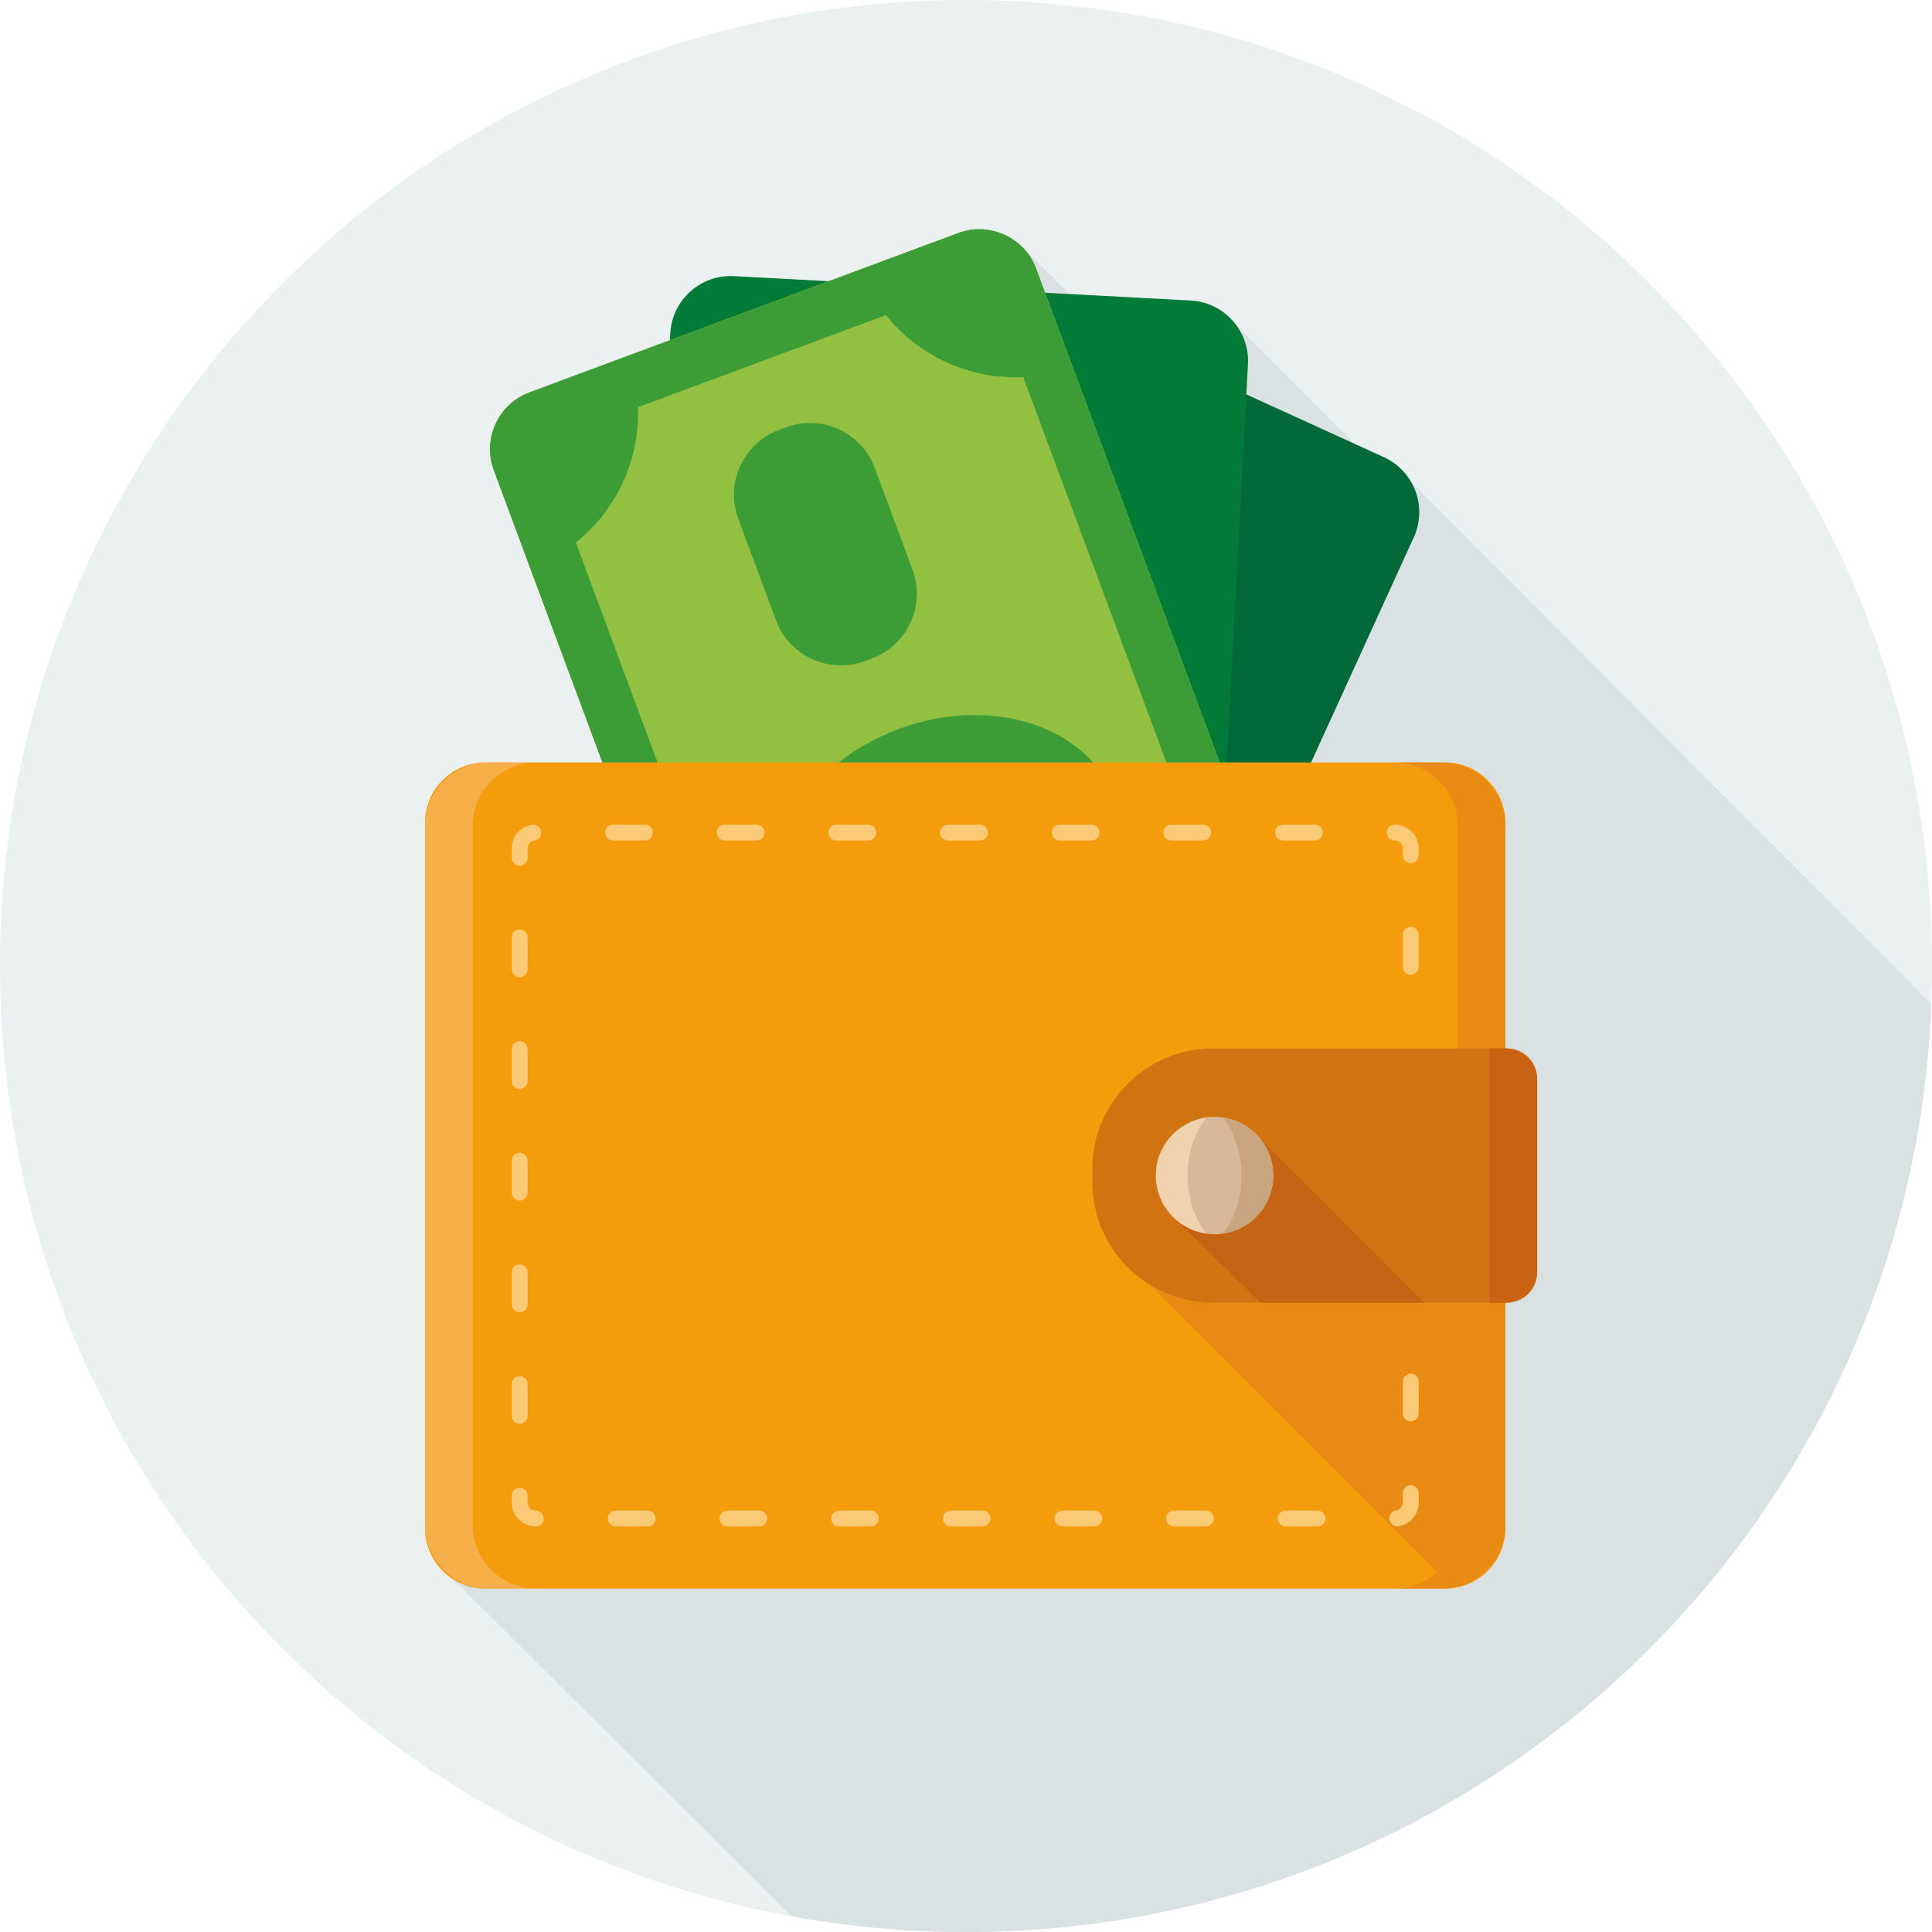
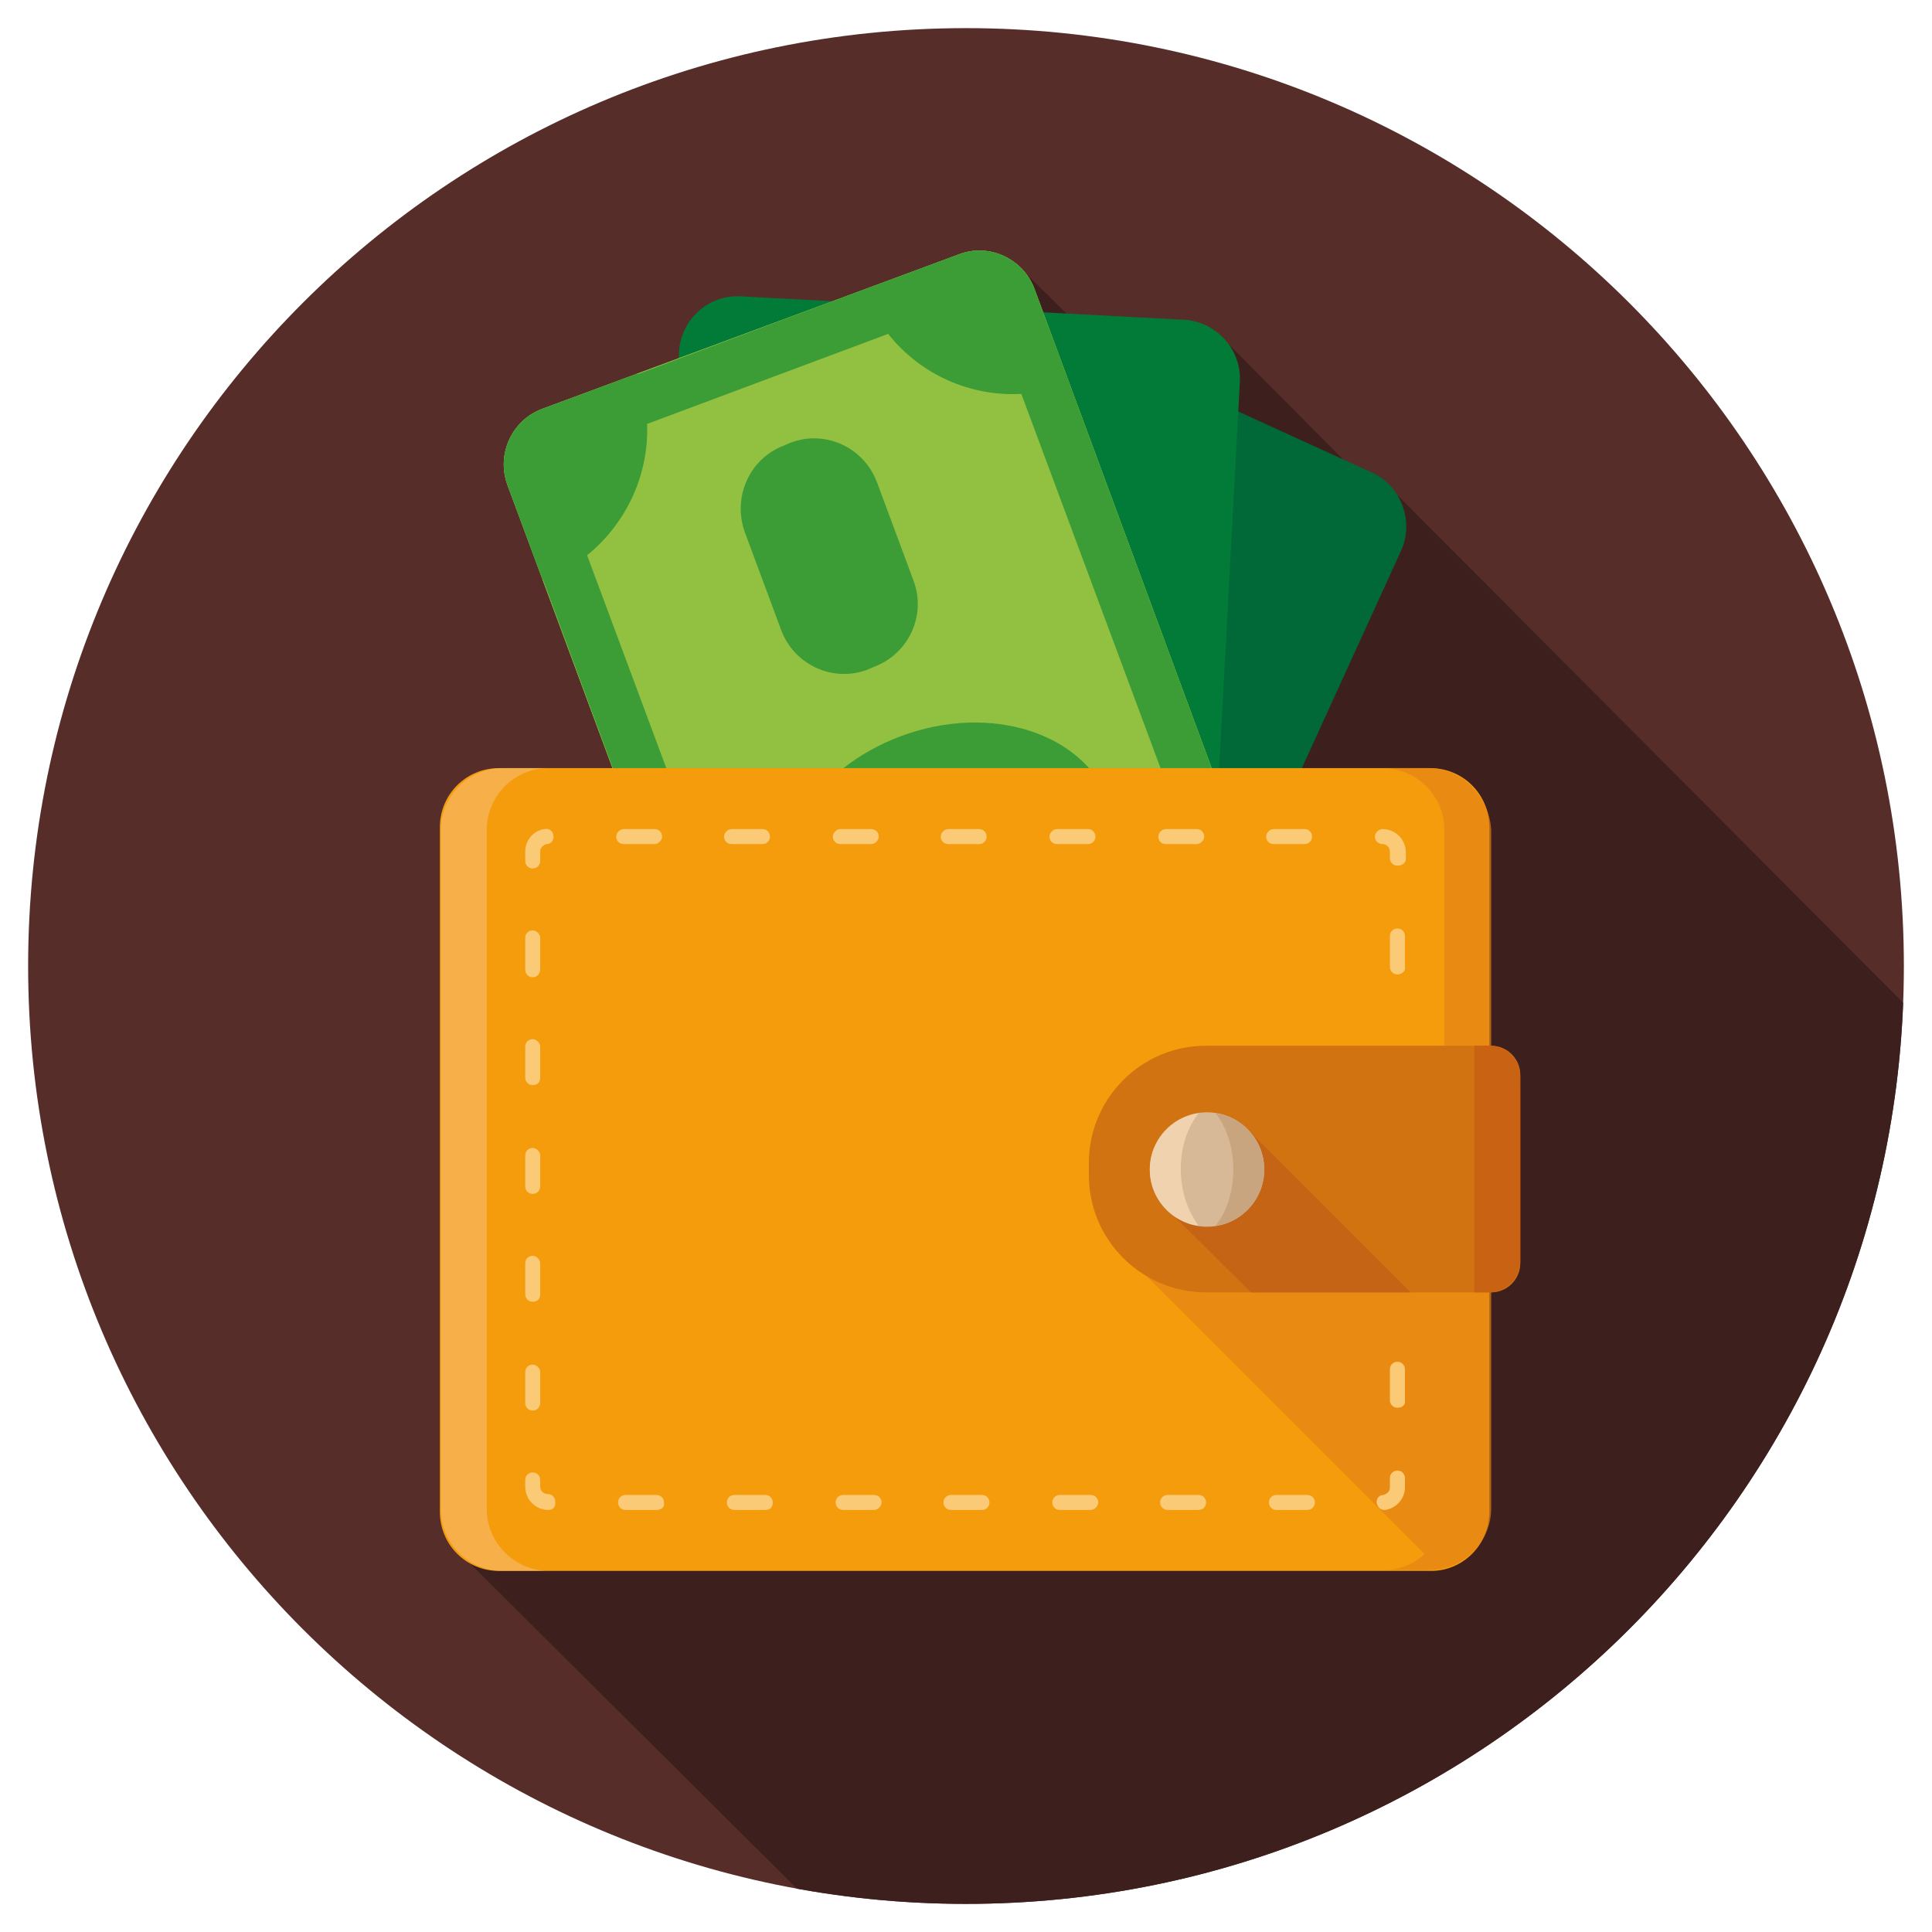
- <svg xmlns="http://www.w3.org/2000/svg" xmlns:xlink="http://www.w3.org/1999/xlink" enable-background="new 0 0 128 128" version="1.1" viewBox="0 0 128 128" xml:space="preserve">
-   <g id="Layer_1">
-     <rect fill="#F4F5F5" height="1520" opacity="0" width="727.938" x="-219.984" y="-541" />
-   </g>
+ <svg xmlns="http://www.w3.org/2000/svg" xmlns:xlink="http://www.w3.org/1999/xlink" version="1.1" id="Warstwa_1" x="0px" y="0px" viewBox="0 0 206 206" style="enable-background:new 0 0 206 206;" xml:space="preserve">
+   <style type="text/css">
+ 	.st0{fill:#562D29;}
+ 	.st1{clip-path:url(#SVGID_2_);fill:#3D1F1D;}
+ 	.st2{fill:#016938;}
+ 	.st3{fill:#027B38;}
+ 	.st4{fill:#89BC49;}
+ 	.st5{fill:#92C142;}
+ 	.st6{clip-path:url(#SVGID_4_);}
+ 	.st7{fill:#3C9C36;}
+ 	.st8{fill:#F49C0B;}
+ 	.st9{opacity:0.67;fill:#E48316;enable-background:new    ;}
+ 	.st10{fill:#FBCA76;}
+ 	.st11{opacity:0.5;fill:#F9C187;enable-background:new    ;}
+ 	.st12{fill:#D17311;}
+ 	.st13{clip-path:url(#SVGID_6_);fill:#CA6213;}
+ 	.st14{clip-path:url(#SVGID_8_);fill:#C56415;}
+ 	.st15{fill:#D8B997;}
+ 	.st16{fill:#F1D2AE;}
+ 	.st17{fill:#C8A57E;}
+ </style>
  <g id="Layer_2">
    <g>
-       <circle cx="64" cy="64" fill="#EBF0F1" r="64" />
+       <circle class="st0" cx="103" cy="103" r="100" />
      <g>
-         <defs>
-           <circle cx="64" cy="64" id="SVGID_23_" r="64" />
-         </defs>
-         <clipPath id="SVGID_2_">
-           <use overflow="visible" xlink:href="#SVGID_23_" />
-         </clipPath>
-         <polygon clip-path="url(#SVGID_2_)" fill="#D9E1E2" points="29.315,103.933 53.5,127.998 128,127.998 128,66.557 93.499,31.955      91.417,31.083 81.866,21.489 74.667,23.25 67.718,16.363 45.61,59.233    " />
+         <g>
+           <defs>
+             <circle id="SVGID_1_" cx="103" cy="103" r="100" />
+           </defs>
+           <clipPath id="SVGID_2_">
+             <use xlink:href="#SVGID_1_" style="overflow:visible;" />
+           </clipPath>
+           <polygon class="st1" points="48.8,165.4 86.6,203 203,203 203,107 149.1,52.9 145.8,51.6 130.9,36.6 119.7,39.3 108.8,28.6       74.3,95.6     " />
+         </g>
      </g>
      <g>
-         <path d="M58.799,19.683L30.021,82.768c-0.913,2.002-0.023,4.386,1.979,5.299l27.592,12.587     c2.002,0.913,4.386,0.023,5.299-1.979L93.67,35.591c0.913-2.002,0.023-4.386-1.979-5.299L64.099,17.704     C62.097,16.791,59.713,17.682,58.799,19.683z" fill="#016938" />
-         <path d="M44.408,22.075l-3.698,69.24c-0.117,2.197,1.584,4.09,3.781,4.208l30.284,1.617     c2.197,0.117,4.09-1.584,4.208-3.781l3.698-69.24c0.117-2.197-1.584-4.09-3.781-4.208l-30.284-1.617     C46.419,18.177,44.526,19.879,44.408,22.075z" fill="#027B38" />
-         <path d="M32.715,31.142L56.865,96.14c0.766,2.062,3.08,3.123,5.143,2.356l28.429-10.562     c2.062-0.766,3.123-3.08,2.356-5.143L68.643,17.794c-0.766-2.062-3.08-3.123-5.143-2.356L35.072,26     C33.01,26.766,31.949,29.08,32.715,31.142z" fill="#89BC49" />
-         <path d="M32.715,31.142L56.865,96.14c0.766,2.062,3.08,3.123,5.143,2.356l28.429-10.562     c2.062-0.766,3.123-3.08,2.356-5.143L68.643,17.794c-0.766-2.062-3.08-3.123-5.143-2.356L35.072,26     C33.01,26.766,31.949,29.08,32.715,31.142z" fill="#92C142" />
+         <path class="st2" d="M94.9,33.8l-45,98.6c-1.4,3.1,0,6.9,3.1,8.3l43.1,19.7c3.1,1.4,6.9,0,8.3-3.1l45-98.6c1.4-3.1,0-6.9-3.1-8.3     l-43.1-19.7C100,29.2,96.3,30.6,94.9,33.8z" />
+         <path class="st3" d="M72.4,37.5l-5.8,108.2c-0.2,3.4,2.5,6.4,5.9,6.6l47.3,2.5c3.4,0.2,6.4-2.5,6.6-5.9l5.8-108.2     c0.2-3.4-2.5-6.4-5.9-6.6L79,31.6C75.5,31.4,72.6,34.1,72.4,37.5z" />
+         <path class="st4" d="M54.1,51.7l37.7,101.6c1.2,3.2,4.8,4.9,8,3.7l44.4-16.5c3.2-1.2,4.9-4.8,3.7-8L110.3,30.8     c-1.2-3.2-4.8-4.9-8-3.7L57.8,43.6C54.6,44.8,52.9,48.4,54.1,51.7z" />
+         <path class="st5" d="M54.1,51.7l37.7,101.6c1.2,3.2,4.8,4.9,8,3.7l44.4-16.5c3.2-1.2,4.9-4.8,3.7-8L110.3,30.8     c-1.2-3.2-4.8-4.9-8-3.7L57.8,43.6C54.6,44.8,52.9,48.4,54.1,51.7z" />
+         <g>
+           <g>
+             <defs>
+               <path id="SVGID_3_" d="M54.1,51.7l37.7,101.6c1.2,3.2,4.8,4.9,8,3.7l44.4-16.5c3.2-1.2,4.9-4.8,3.7-8L110.3,30.8        c-1.2-3.2-4.8-4.9-8-3.7L57.8,43.6C54.6,44.8,52.9,48.4,54.1,51.7z" />
+             </defs>
+             <clipPath id="SVGID_4_">
+               <use xlink:href="#SVGID_3_" style="overflow:visible;" />
+             </clipPath>
+             <g class="st6">
+               <path class="st7" d="M67.5,38.7c0.2,0.4,0.4,0.8,0.5,1.2v0L92,30.9c0,0,0,0,0,0c-0.2-0.4-0.3-0.8-0.4-1.2l17.6-6.5l6.4,17.1        c-0.4,0.2-0.9,0.4-1.4,0.6l30.2,81.2c0.5-0.2,1-0.3,1.4-0.4l7.3,19.6l-17.2,6.4c-0.7-1.1-1.3-2.2-1.8-3.5v0l-24.1,8.9        c0,0,0,0,0,0c0.5,1.2,0.8,2.5,0.9,3.8l-16.6,6.2l-7.3-19.6c0.3-0.1,0.7-0.3,1-0.4L57.9,61.8c-0.3,0.1-0.7,0.2-1,0.3L50.5,45        L67.5,38.7z M62.6,59.2L93.4,142c5.4-0.2,10.6,2.2,14,6.4l25.7-9.5c-0.2-5.5,2.2-10.8,6.6-14.1L108.9,42        c-5.5,0.3-10.8-2.1-14.2-6.4L69,45.2C69.2,50.6,66.8,55.8,62.6,59.2z" />
+             </g>
+           </g>
+         </g>
+         <ellipse transform="matrix(0.9374 -0.3483 0.3483 0.9374 -25.7185 40.9567)" class="st7" cx="101.1" cy="92" rx="18.4" ry="14.4" />
+         <path class="st7" d="M79.4,56.7l3.9,10.5c1.4,3.7,5.5,5.6,9.2,4.2l0.7-0.3c3.7-1.4,5.6-5.5,4.2-9.2l-3.9-10.5     c-1.4-3.7-5.5-5.6-9.2-4.2l-0.7,0.3C79.9,48.9,78.1,53,79.4,56.7z" />
+         <path class="st7" d="M103.8,122.3l3.9,10.5c1.4,3.7,5.5,5.6,9.2,4.2l0.7-0.3c3.7-1.4,5.6-5.5,4.2-9.2l-3.9-10.5     c-1.4-3.7-5.5-5.6-9.2-4.2l-0.7,0.3C104.3,114.4,102.4,118.6,103.8,122.3z" />
+       </g>
+       <path class="st8" d="M152.6,167.5H53.2c-3.5,0-6.3-2.8-6.3-6.3v-73c0-3.5,2.8-6.3,6.3-6.3h99.3c3.5,0,6.3,2.8,6.3,6.3v73    C158.8,164.7,156,167.5,152.6,167.5z" />
+       <path class="st9" d="M152.3,81.9h-4.9c3.6,0,6.6,2.9,6.6,6.6v47.6l-34.8-3.1l32.7,32.7c-1.2,1.1-2.7,1.7-4.4,1.7h4.9    c3.6,0,6.6-2.9,6.6-6.6V88.5C158.8,84.9,155.9,81.9,152.3,81.9z" />
+       <path class="st10" d="M139.4,161h-3.3c-0.5,0-0.8-0.4-0.8-0.8c0-0.5,0.4-0.8,0.8-0.8h3.3c0.5,0,0.8,0.4,0.8,0.8    C140.2,160.7,139.8,161,139.4,161z M127.8,161h-3.3c-0.5,0-0.8-0.4-0.8-0.8c0-0.5,0.4-0.8,0.8-0.8h3.3c0.5,0,0.8,0.4,0.8,0.8    S128.3,161,127.8,161z M116.3,161H113c-0.5,0-0.8-0.4-0.8-0.8c0-0.5,0.4-0.8,0.8-0.8h3.3c0.5,0,0.8,0.4,0.8,0.8    S116.7,161,116.3,161z M104.7,161h-3.3c-0.5,0-0.8-0.4-0.8-0.8c0-0.5,0.4-0.8,0.8-0.8h3.3c0.5,0,0.8,0.4,0.8,0.8    S105.2,161,104.7,161z M93.2,161h-3.3c-0.5,0-0.8-0.4-0.8-0.8c0-0.5,0.4-0.8,0.8-0.8h3.3c0.5,0,0.8,0.4,0.8,0.8S93.6,161,93.2,161    z M81.6,161h-3.3c-0.5,0-0.8-0.4-0.8-0.8c0-0.5,0.4-0.8,0.8-0.8h3.3c0.5,0,0.8,0.4,0.8,0.8C82.4,160.7,82.1,161,81.6,161z M70,161    h-3.3c-0.5,0-0.8-0.4-0.8-0.8c0-0.5,0.4-0.8,0.8-0.8H70c0.5,0,0.8,0.4,0.8,0.8C70.9,160.7,70.5,161,70,161z M58.5,161L58.5,161    c-1.4,0-2.5-1.1-2.5-2.5v-0.7c0-0.5,0.4-0.8,0.8-0.8c0.5,0,0.8,0.4,0.8,0.8v0.7c0,0.5,0.4,0.8,0.8,0.8c0.5,0,0.8,0.4,0.8,0.8    C59.3,160.7,58.9,161,58.5,161z M147.6,161c-0.4,0-0.7-0.3-0.8-0.7c-0.1-0.4,0.2-0.9,0.7-0.9c0.4-0.1,0.7-0.4,0.7-0.8v-1    c0-0.5,0.4-0.8,0.8-0.8c0.5,0,0.8,0.4,0.8,0.8v1c0,1.2-0.9,2.2-2.1,2.4C147.7,161,147.7,161,147.6,161z M56.8,150.4    c-0.5,0-0.8-0.4-0.8-0.8v-3.3c0-0.5,0.4-0.8,0.8-0.8s0.8,0.4,0.8,0.8v3.3C57.6,150,57.3,150.4,56.8,150.4z M149,150.1    c-0.5,0-0.8-0.4-0.8-0.8V146c0-0.5,0.4-0.8,0.8-0.8c0.5,0,0.8,0.4,0.8,0.8v3.3C149.9,149.8,149.5,150.1,149,150.1z M56.8,138.8    c-0.5,0-0.8-0.4-0.8-0.8v-3.3c0-0.5,0.4-0.8,0.8-0.8s0.8,0.4,0.8,0.8v3.3C57.6,138.5,57.3,138.8,56.8,138.8z M56.8,127.3    c-0.5,0-0.8-0.4-0.8-0.8v-3.3c0-0.5,0.4-0.8,0.8-0.8s0.8,0.4,0.8,0.8v3.3C57.6,126.9,57.3,127.3,56.8,127.3z M56.8,115.7    c-0.5,0-0.8-0.4-0.8-0.8v-3.3c0-0.5,0.4-0.8,0.8-0.8s0.8,0.4,0.8,0.8v3.3C57.6,115.4,57.3,115.7,56.8,115.7z M56.8,104.2    c-0.5,0-0.8-0.4-0.8-0.8V100c0-0.5,0.4-0.8,0.8-0.8s0.8,0.4,0.8,0.8v3.3C57.6,103.8,57.3,104.2,56.8,104.2z M149,103.9    c-0.5,0-0.8-0.4-0.8-0.8v-3.3c0-0.5,0.4-0.8,0.8-0.8c0.5,0,0.8,0.4,0.8,0.8v3.3C149.9,103.5,149.5,103.9,149,103.9z M56.8,92.6    c-0.5,0-0.8-0.4-0.8-0.8v-1c0-1.2,0.9-2.3,2.1-2.4c0.4-0.1,0.9,0.2,0.9,0.7c0.1,0.4-0.2,0.9-0.7,0.9c-0.4,0.1-0.7,0.4-0.7,0.8v1    C57.6,92.2,57.3,92.6,56.8,92.6z M149,92.3c-0.5,0-0.8-0.4-0.8-0.8v-0.7c0-0.5-0.4-0.8-0.8-0.8c-0.5,0-0.8-0.4-0.8-0.8    s0.4-0.8,0.8-0.8h0c1.4,0,2.5,1.1,2.5,2.5v0.7C149.9,92,149.5,92.3,149,92.3z M139.1,90h-3.3c-0.5,0-0.8-0.4-0.8-0.8    s0.4-0.8,0.8-0.8h3.3c0.5,0,0.8,0.4,0.8,0.8S139.6,90,139.1,90z M127.6,90h-3.3c-0.5,0-0.8-0.4-0.8-0.8s0.4-0.8,0.8-0.8h3.3    c0.5,0,0.8,0.4,0.8,0.8S128,90,127.6,90z M116,90h-3.3c-0.5,0-0.8-0.4-0.8-0.8s0.4-0.8,0.8-0.8h3.3c0.5,0,0.8,0.4,0.8,0.8    S116.5,90,116,90z M104.4,90h-3.3c-0.5,0-0.8-0.4-0.8-0.8s0.4-0.8,0.8-0.8h3.3c0.5,0,0.8,0.4,0.8,0.8S104.9,90,104.4,90z M92.9,90    h-3.3c-0.5,0-0.8-0.4-0.8-0.8s0.4-0.8,0.8-0.8h3.3c0.5,0,0.8,0.4,0.8,0.8S93.3,90,92.9,90z M81.3,90H78c-0.5,0-0.8-0.4-0.8-0.8    s0.4-0.8,0.8-0.8h3.3c0.5,0,0.8,0.4,0.8,0.8S81.8,90,81.3,90z M69.8,90h-3.3c-0.5,0-0.8-0.4-0.8-0.8s0.4-0.8,0.8-0.8h3.3    c0.5,0,0.8,0.4,0.8,0.8S70.2,90,69.8,90z" />
+       <path class="st11" d="M51.9,160.9V88.5c0-3.6,2.9-6.6,6.6-6.6h-4.9c-3.6,0-6.6,2.9-6.6,6.6v72.4c0,3.6,2.9,6.6,6.6,6.6h4.9    C54.9,167.5,51.9,164.5,51.9,160.9z" />
+       <path class="st12" d="M159,137.8h-30.4c-6.9,0-12.5-5.6-12.5-12.5V124c0-6.9,5.6-12.5,12.5-12.5H159c1.7,0,3.1,1.4,3.1,3.1v20.1    C162.1,136.4,160.7,137.8,159,137.8z" />
+       <g>
        <g>
          <defs>
-             <path d="M32.715,31.142L56.865,96.14c0.766,2.062,3.08,3.123,5.143,2.356l28.429-10.562       c2.062-0.766,3.123-3.08,2.356-5.143L68.643,17.794c-0.766-2.062-3.08-3.123-5.143-2.356L35.072,26       C33.01,26.766,31.949,29.08,32.715,31.142z" id="SVGID_25_" />
+             <path id="SVGID_5_" d="M158.8,111.5h-7.9v26.3h7.9c1.8,0,3.3-1.5,3.3-3.3v-19.7C162.1,113,160.7,111.5,158.8,111.5z" />
          </defs>
-           <clipPath id="SVGID_4_">
-             <use overflow="visible" xlink:href="#SVGID_25_" />
+           <clipPath id="SVGID_6_">
+             <use xlink:href="#SVGID_5_" style="overflow:visible;" />
          </clipPath>
-           <g clip-path="url(#SVGID_4_)">
-             <path d="M41.262,22.823c0.114,0.248,0.228,0.496,0.325,0.755l0,0.001l15.399-5.719       c0-0.001-0.001-0.002-0.001-0.003c-0.097-0.26-0.171-0.522-0.247-0.784l11.239-4.176l4.077,10.974       c-0.286,0.139-0.576,0.273-0.878,0.389l19.312,51.978c0.305-0.109,0.611-0.198,0.919-0.279l4.649,12.514l-11.008,4.09       c-0.447-0.68-0.833-1.414-1.129-2.209l0-0.001l-15.399,5.719c0,0.001,0.001,0.002,0.001,0.003       c0.296,0.795,0.483,1.603,0.588,2.41l-10.65,3.957l-4.66-12.542c0.213-0.095,0.422-0.194,0.643-0.276L35.136,37.658       c-0.221,0.082-0.445,0.143-0.667,0.21l-4.088-11.002L41.262,22.823z M38.151,35.948l19.693,53.004       c3.463-0.131,6.804,1.399,8.966,4.107l16.437-6.104c-0.132-3.507,1.436-6.893,4.209-9.052l-19.662-52.92       c-3.509,0.175-6.907-1.365-9.097-4.107L42.261,26.98C42.392,30.444,40.861,33.786,38.151,35.948z" fill="#3C9C36" />
-           </g>
+           <rect x="157.2" y="105.5" class="st13" width="4.9" height="40.1" />
        </g>
-         <ellipse cx="62.754" cy="56.967" fill="#3C9C36" rx="9.24" ry="11.806" transform="matrix(-0.3483 -0.9374 0.9374 -0.3483 31.2093 135.6323)" />
-         <path d="M48.913,34.371l2.498,6.724c0.882,2.373,3.52,3.582,5.893,2.7l0.452-0.168     c2.373-0.882,3.582-3.52,2.7-5.893l-2.498-6.724c-0.882-2.373-3.52-3.582-5.893-2.7l-0.452,0.168     C49.241,29.359,48.032,31.998,48.913,34.371z" fill="#3C9C36" />
-         <path d="M64.502,76.33l2.498,6.724c0.882,2.373,3.52,3.582,5.893,2.7l0.452-0.168     c2.373-0.882,3.582-3.52,2.7-5.893l-2.498-6.724c-0.882-2.373-3.52-3.582-5.893-2.7l-0.452,0.168     C64.83,71.318,63.621,73.957,64.502,76.33z" fill="#3C9C36" />
-       </g>
-       <path d="M95.737,105.25H32.158c-2.209,0-4-1.791-4-4V54.513c0-2.209,1.791-4,4-4h63.579c2.209,0,4,1.791,4,4    v46.737C99.737,103.459,97.946,105.25,95.737,105.25z" fill="#F49C0B" />
-       <path d="M95.526,50.513h-3.158c2.325,0,4.211,1.885,4.211,4.211v30.476l-22.297-1.972    l20.914,20.914c-0.748,0.683-1.735,1.11-2.827,1.11h3.158c2.325,0,4.211-1.885,4.211-4.211V54.724    C99.737,52.398,97.852,50.513,95.526,50.513z" fill="#E48316" opacity="0.67" />
-       <path d="M87.292,101.131h-2.113c-0.291,0-0.526-0.235-0.526-0.526c0-0.291,0.235-0.526,0.526-0.526h2.113    c0.291,0,0.526,0.235,0.526,0.526C87.819,100.896,87.583,101.131,87.292,101.131z M79.894,101.131h-2.113    c-0.291,0-0.526-0.235-0.526-0.526c0-0.291,0.235-0.526,0.526-0.526h2.113c0.291,0,0.526,0.235,0.526,0.526    C80.42,100.896,80.185,101.131,79.894,101.131z M72.497,101.131h-2.113c-0.291,0-0.526-0.235-0.526-0.526    c0-0.291,0.235-0.526,0.526-0.526h2.113c0.291,0,0.526,0.235,0.526,0.526C73.023,100.896,72.788,101.131,72.497,101.131z     M65.1,101.131h-2.113c-0.291,0-0.526-0.235-0.526-0.526c0-0.291,0.235-0.526,0.526-0.526H65.1c0.291,0,0.526,0.235,0.526,0.526    C65.626,100.896,65.391,101.131,65.1,101.131z M57.703,101.131h-2.115c-0.291,0-0.526-0.235-0.526-0.526    c0-0.291,0.235-0.526,0.526-0.526h2.115c0.291,0,0.526,0.235,0.526,0.526C58.229,100.896,57.993,101.131,57.703,101.131z     M50.304,101.131h-2.113c-0.291,0-0.526-0.235-0.526-0.526c0-0.291,0.235-0.526,0.526-0.526h2.113    c0.291,0,0.526,0.235,0.526,0.526C50.831,100.896,50.595,101.131,50.304,101.131z M42.907,101.131h-2.113    c-0.291,0-0.526-0.235-0.526-0.526c0-0.291,0.235-0.526,0.526-0.526h2.113c0.291,0,0.526,0.235,0.526,0.526    C43.433,100.896,43.198,101.131,42.907,101.131z M35.51,101.131h-0.028c-0.871,0-1.579-0.708-1.579-1.579v-0.46    c0-0.291,0.235-0.526,0.526-0.526s0.526,0.235,0.526,0.526v0.46c0,0.29,0.236,0.526,0.526,0.526c0.291,0,0.54,0.235,0.54,0.526    C36.022,100.896,35.801,101.131,35.51,101.131z M92.574,101.119c-0.254,0-0.478-0.185-0.519-0.445    c-0.045-0.287,0.151-0.556,0.439-0.601c0.254-0.04,0.445-0.263,0.445-0.52v-0.623c0-0.291,0.235-0.526,0.526-0.526    c0.291,0,0.526,0.235,0.526,0.526v0.623c0,0.782-0.561,1.439-1.335,1.56C92.63,101.117,92.602,101.119,92.574,101.119z     M34.43,94.335c-0.291,0-0.526-0.235-0.526-0.526v-2.115c0-0.291,0.235-0.526,0.526-0.526s0.526,0.235,0.526,0.526v2.115    C34.956,94.1,34.72,94.335,34.43,94.335z M93.465,94.172c-0.291,0-0.526-0.235-0.526-0.526v-2.115    c0-0.291,0.235-0.526,0.526-0.526c0.291,0,0.526,0.235,0.526,0.526v2.115C93.992,93.936,93.756,94.172,93.465,94.172z     M34.43,86.937c-0.291,0-0.526-0.235-0.526-0.526v-2.113c0-0.291,0.235-0.526,0.526-0.526s0.526,0.235,0.526,0.526v2.113    C34.956,86.702,34.72,86.937,34.43,86.937z M34.43,79.54c-0.291,0-0.526-0.235-0.526-0.526V76.9c0-0.291,0.235-0.526,0.526-0.526    s0.526,0.235,0.526,0.526v2.113C34.956,79.304,34.72,79.54,34.43,79.54z M34.43,72.143c-0.291,0-0.526-0.235-0.526-0.526v-2.113    c0-0.291,0.235-0.526,0.526-0.526s0.526,0.235,0.526,0.526v2.113C34.956,71.907,34.72,72.143,34.43,72.143z M34.43,64.744    c-0.291,0-0.526-0.235-0.526-0.526v-2.113c0-0.291,0.235-0.526,0.526-0.526s0.526,0.235,0.526,0.526v2.113    C34.956,64.509,34.72,64.744,34.43,64.744z M93.465,64.581c-0.291,0-0.526-0.235-0.526-0.526v-2.113    c0-0.291,0.235-0.526,0.526-0.526c0.291,0,0.526,0.235,0.526,0.526v2.113C93.992,64.345,93.756,64.581,93.465,64.581z     M34.43,57.347c-0.291,0-0.526-0.235-0.526-0.526v-0.61c0-0.781,0.583-1.453,1.356-1.564c0.282-0.034,0.554,0.158,0.595,0.447    c0.041,0.288-0.159,0.554-0.447,0.595c-0.257,0.037-0.451,0.261-0.451,0.521v0.61C34.956,57.112,34.72,57.347,34.43,57.347z     M93.465,57.184c-0.291,0-0.526-0.235-0.526-0.526v-0.446c0-0.29-0.236-0.526-0.526-0.526c-0.291,0-0.534-0.235-0.534-0.526    s0.229-0.526,0.52-0.526h0.013c0.871,0,1.579,0.708,1.579,1.579v0.446C93.992,56.948,93.756,57.184,93.465,57.184z M87.115,55.685    h-2.113c-0.291,0-0.526-0.235-0.526-0.526s0.235-0.526,0.526-0.526h2.113c0.291,0,0.526,0.235,0.526,0.526    S87.405,55.685,87.115,55.685z M79.717,55.685h-2.113c-0.291,0-0.526-0.235-0.526-0.526s0.235-0.526,0.526-0.526h2.113    c0.291,0,0.526,0.235,0.526,0.526S80.008,55.685,79.717,55.685z M72.32,55.685h-2.113c-0.291,0-0.526-0.235-0.526-0.526    s0.235-0.526,0.526-0.526h2.113c0.291,0,0.526,0.235,0.526,0.526S72.611,55.685,72.32,55.685z M64.923,55.685h-2.115    c-0.291,0-0.526-0.235-0.526-0.526s0.235-0.526,0.526-0.526h2.115c0.291,0,0.526,0.235,0.526,0.526S65.214,55.685,64.923,55.685z     M57.525,55.685h-2.113c-0.291,0-0.526-0.235-0.526-0.526s0.235-0.526,0.526-0.526h2.113c0.291,0,0.526,0.235,0.526,0.526    S57.816,55.685,57.525,55.685z M50.127,55.685h-2.113c-0.291,0-0.526-0.235-0.526-0.526s0.235-0.526,0.526-0.526h2.113    c0.291,0,0.526,0.235,0.526,0.526S50.418,55.685,50.127,55.685z M42.73,55.685h-2.115c-0.291,0-0.526-0.235-0.526-0.526    s0.235-0.526,0.526-0.526h2.115c0.291,0,0.526,0.235,0.526,0.526S43.021,55.685,42.73,55.685z" fill="#FBCA76" />
-       <path d="M31.316,101.039V54.724c0-2.325,1.885-4.211,4.211-4.211h-3.158    c-2.325,0-4.211,1.885-4.211,4.211v46.316c0,2.325,1.885,4.211,4.211,4.211h3.158C33.201,105.25,31.316,103.365,31.316,101.039z" fill="#F9C187" opacity="0.5" />
-       <path d="M99.842,86.303H80.368c-4.418,0-8-3.582-8-8v-0.842c0-4.418,3.582-8,8-8h19.474c1.105,0,2,0.895,2,2    v12.842C101.842,85.407,100.947,86.303,99.842,86.303z" fill="#D17311" />
-       <g>
-         <defs>
-           <path d="M99.737,69.461h-5.06v16.842h5.06c1.163,0,2.105-0.943,2.105-2.105V71.566      C101.842,70.403,100.9,69.461,99.737,69.461z" id="SVGID_27_" />
-         </defs>
-         <clipPath id="SVGID_6_">
-           <use overflow="visible" xlink:href="#SVGID_27_" />
-         </clipPath>
-         <rect clip-path="url(#SVGID_6_)" fill="#CA6213" height="25.674" width="3.158" x="98.684" y="65.63" />
      </g>
      <g>
-         <defs>
-           <path d="M99.842,86.303H80.368c-4.418,0-8-3.582-8-8v-0.842c0-4.418,3.582-8,8-8h19.474c1.105,0,2,0.895,2,2      v12.842C101.842,85.407,100.947,86.303,99.842,86.303z" id="SVGID_29_" />
-         </defs>
-         <clipPath id="SVGID_8_">
-           <use overflow="visible" xlink:href="#SVGID_29_" />
-         </clipPath>
-         <polygon clip-path="url(#SVGID_8_)" fill="#C56415" points="77.794,80.692 83.973,86.771 94.836,86.771 83.333,75.266    " />
+         <g>
+           <defs>
+             <path id="SVGID_7_" d="M159,137.8h-30.4c-6.9,0-12.5-5.6-12.5-12.5V124c0-6.9,5.6-12.5,12.5-12.5H159c1.7,0,3.1,1.4,3.1,3.1       v20.1C162.1,136.4,160.7,137.8,159,137.8z" />
+           </defs>
+           <clipPath id="SVGID_8_">
+             <use xlink:href="#SVGID_7_" style="overflow:visible;" />
+           </clipPath>
+           <polygon class="st14" points="124.6,129.1 134.2,138.6 151.2,138.6 133.2,120.6     " />
+         </g>
      </g>
      <g>
-         <circle cx="80.467" cy="77.882" fill="#D8B997" r="3.888" />
-         <path d="M78.684,77.882c0-1.511,0.471-2.866,1.217-3.831c-1.877,0.276-3.322,1.877-3.322,3.831     c0,1.953,1.446,3.555,3.322,3.831C79.155,80.748,78.684,79.393,78.684,77.882z" fill="#F1D2AE" />
-         <path d="M82.249,77.882c0,1.511-0.471,2.866-1.217,3.831c1.877-0.276,3.322-1.877,3.322-3.831     c0-1.953-1.446-3.555-3.322-3.831C81.778,75.015,82.249,76.37,82.249,77.882z" fill="#C8A57E" />
+         <circle class="st15" cx="128.7" cy="124.7" r="6.1" />
+         <path class="st16" d="M125.9,124.7c0-2.4,0.7-4.5,1.9-6c-2.9,0.4-5.2,2.9-5.2,6c0,3.1,2.3,5.6,5.2,6     C126.7,129.2,125.9,127.1,125.9,124.7z" />
+         <path class="st17" d="M131.5,124.7c0,2.4-0.7,4.5-1.9,6c2.9-0.4,5.2-2.9,5.2-6c0-3.1-2.3-5.6-5.2-6     C130.8,120.2,131.5,122.3,131.5,124.7z" />
      </g>
    </g>
  </g>
</svg>
